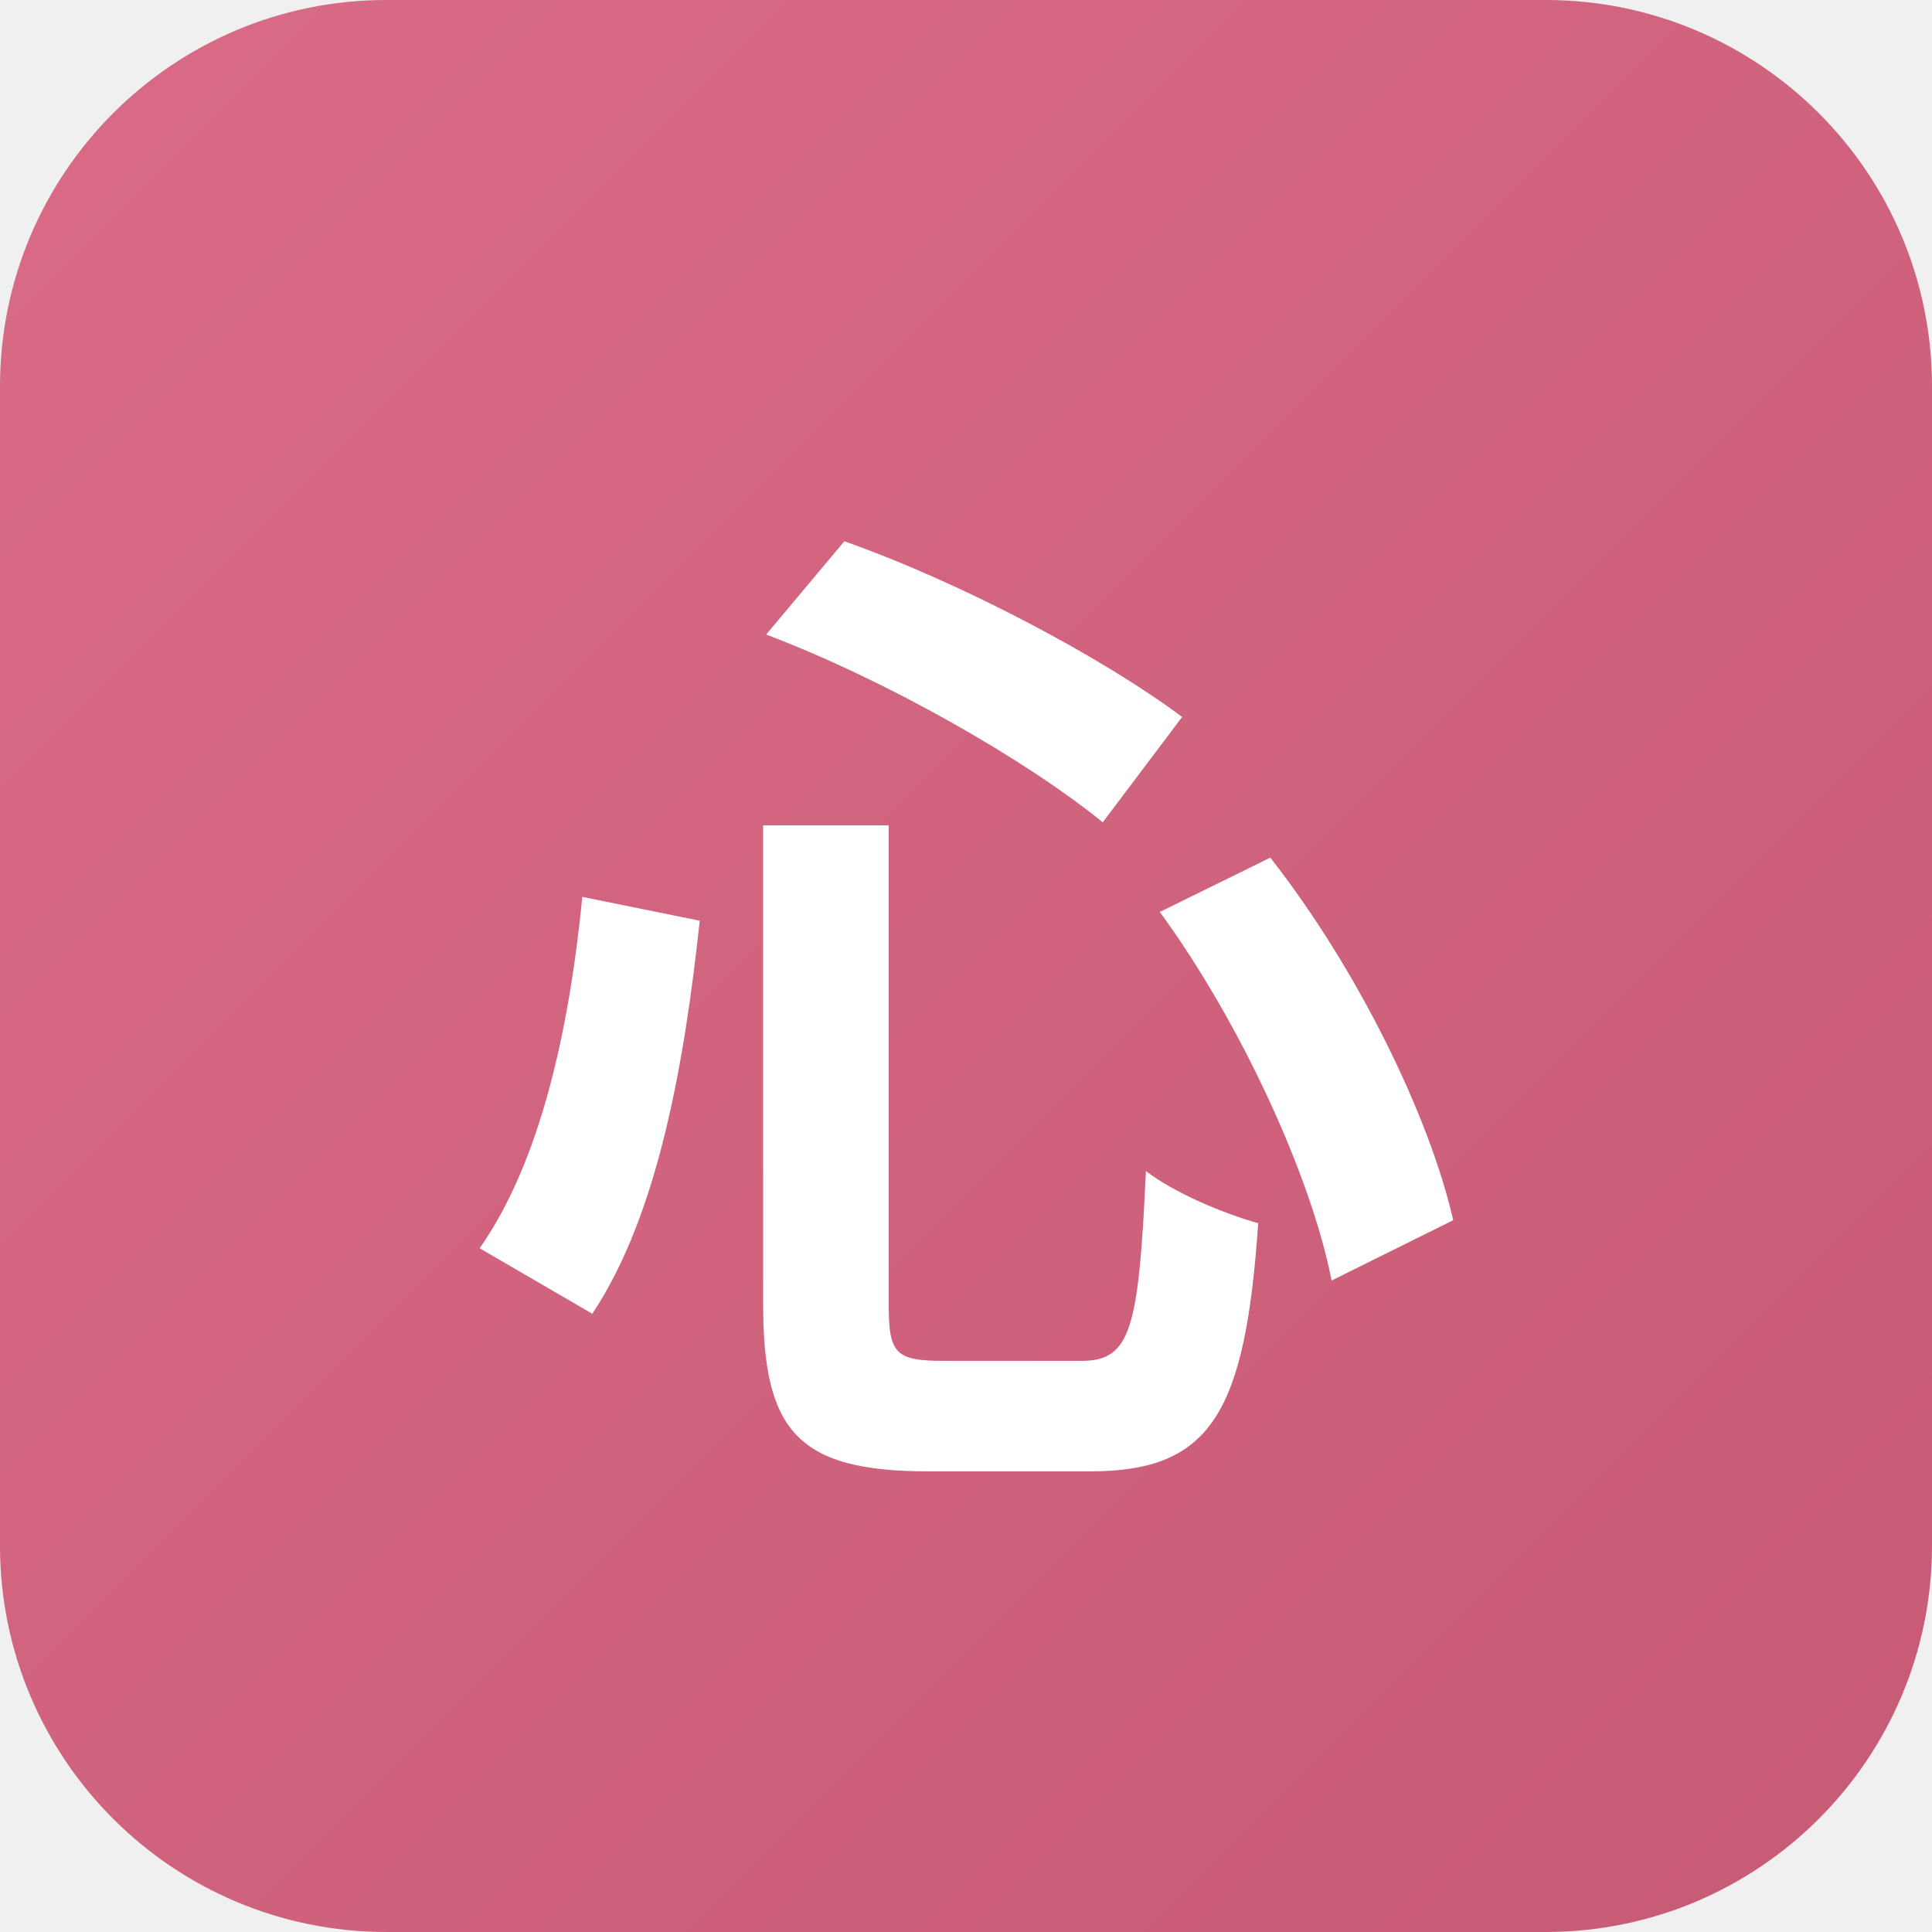
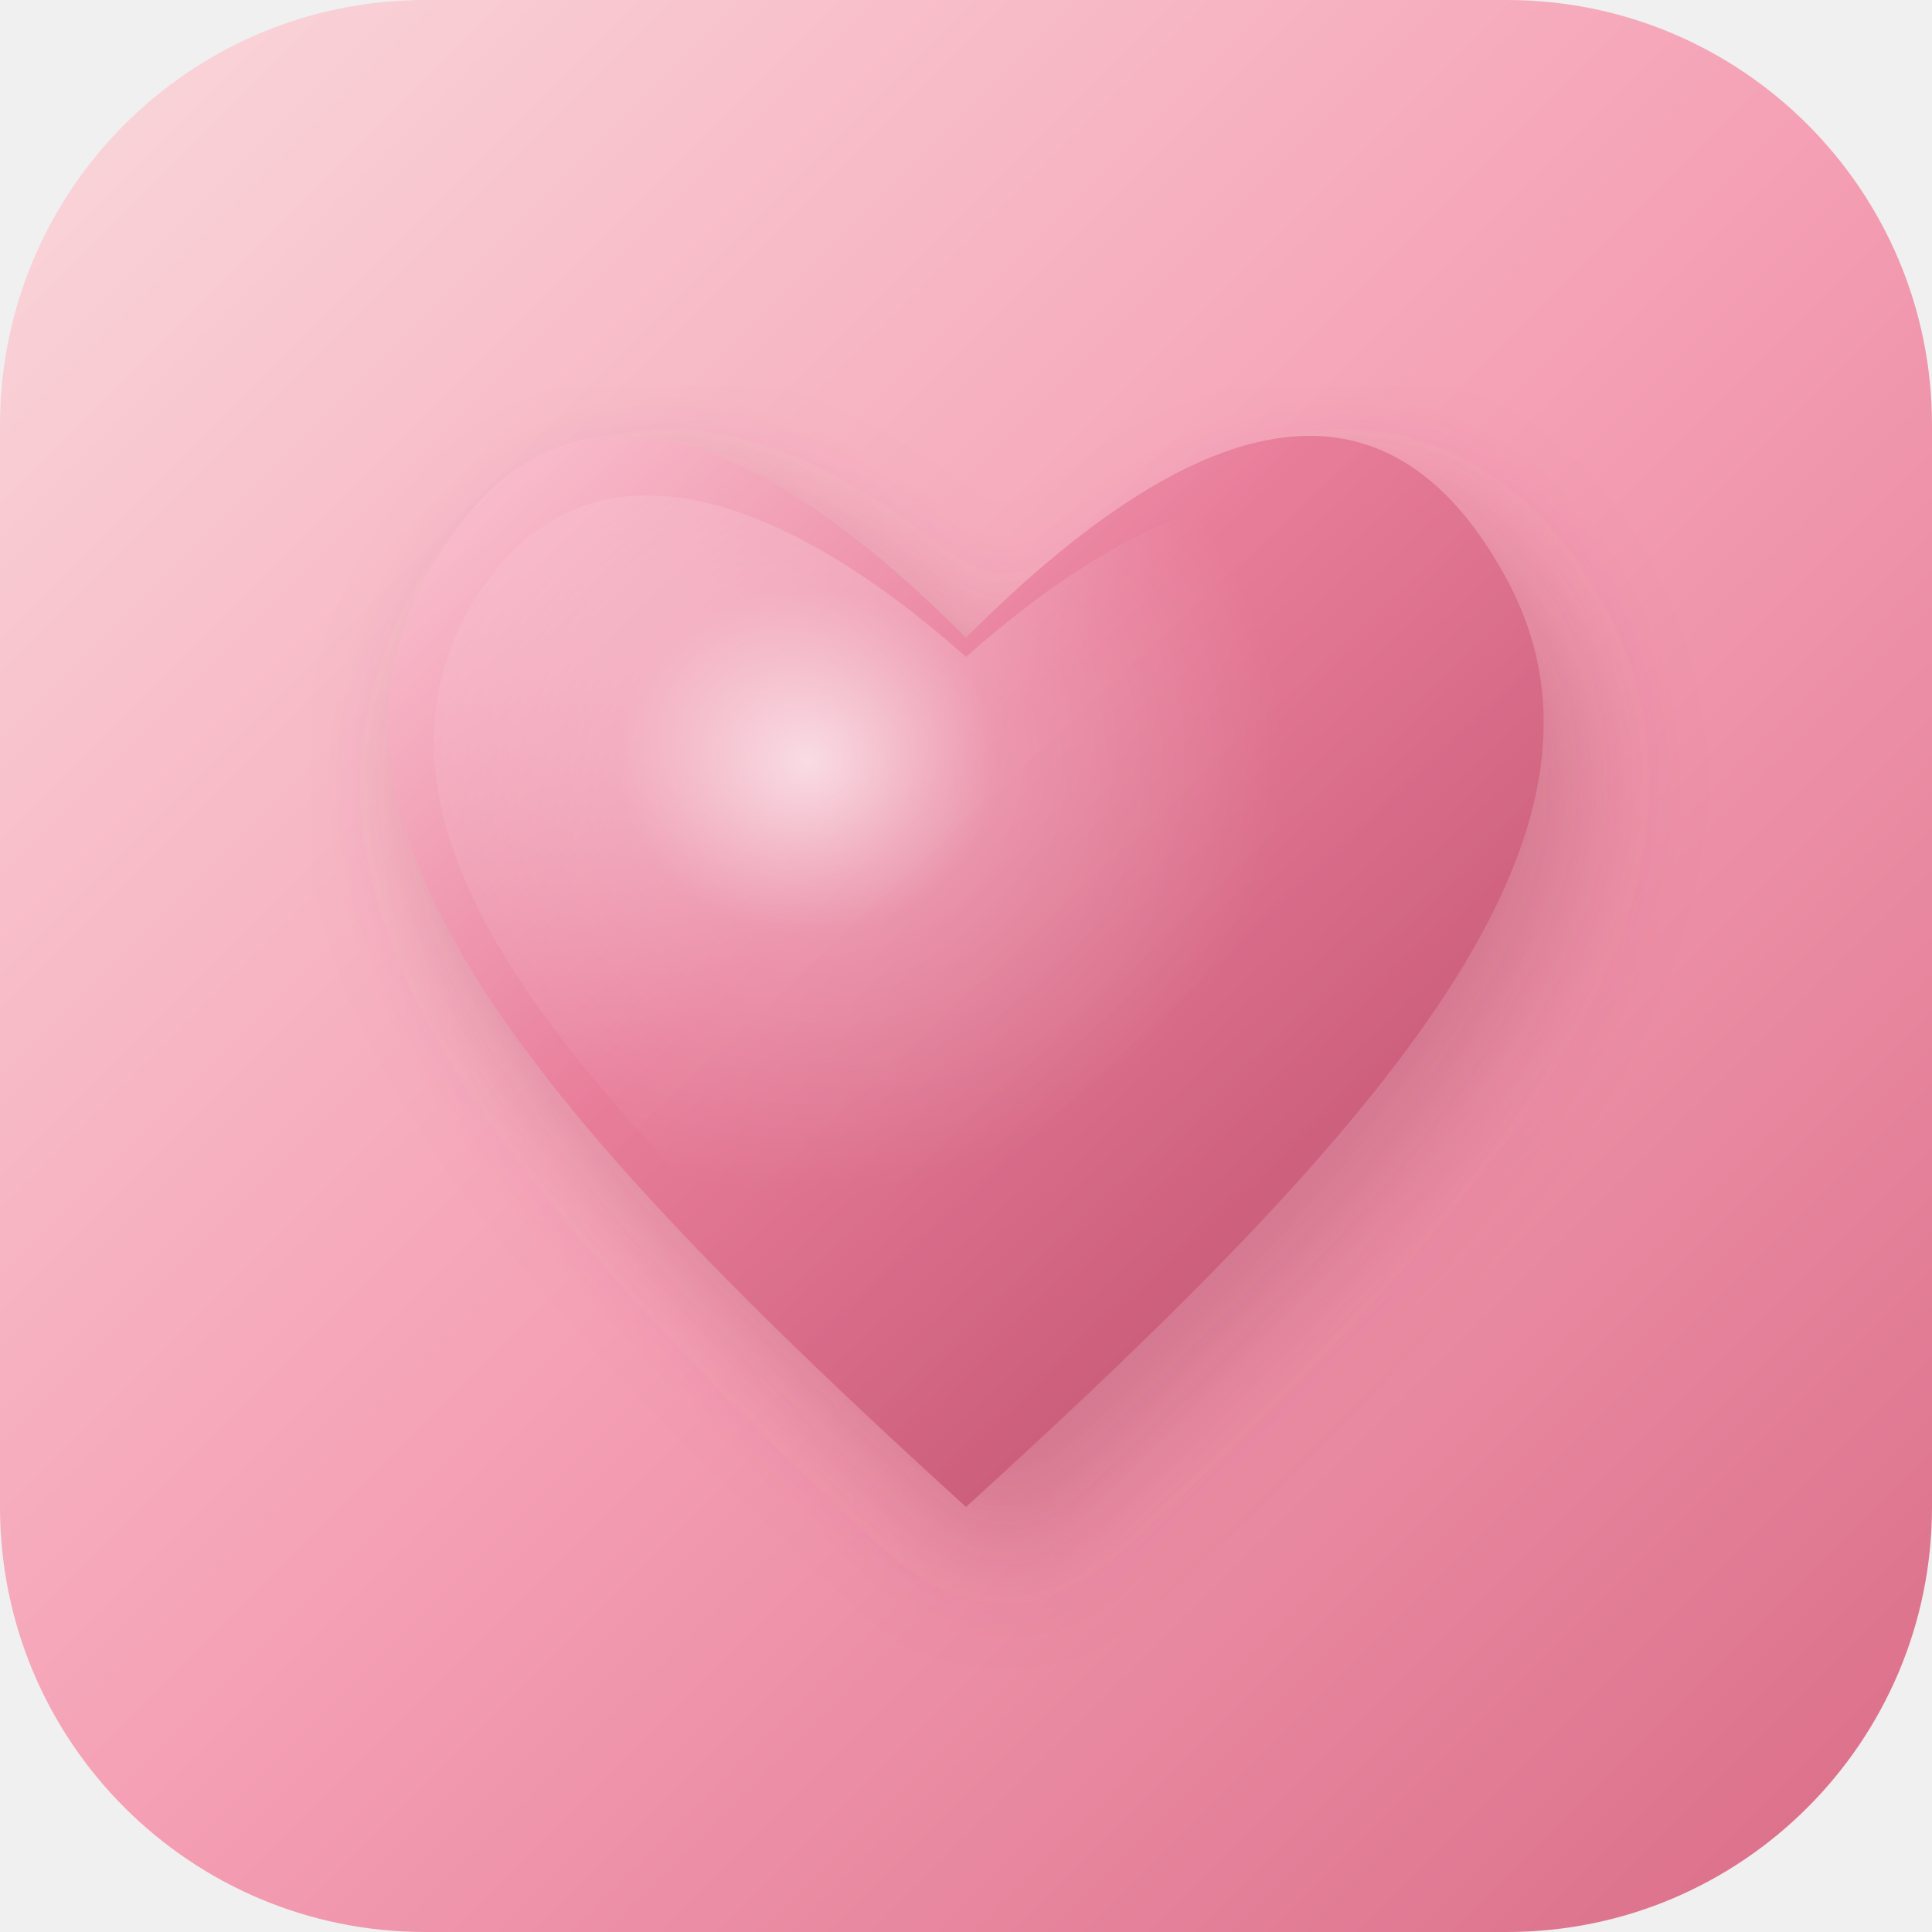
<svg xmlns="http://www.w3.org/2000/svg" viewBox="0 0 100 100">
  <defs>
    <linearGradient id="bg" x1="0%" y1="0%" x2="100%" y2="100%">
-       <stop offset="0%" stop-color="#D96B86" />
-       <stop offset="100%" stop-color="#C75A74" />
+       <stop offset="0%" stop-color="#FADADD" />
+       <stop offset="50%" stop-color="#F5A0B5" />
+       <stop offset="100%" stop-color="#D96B86" />
    </linearGradient>
+     <linearGradient id="heartGrad" x1="0%" y1="0%" x2="100%" y2="100%">
+       <stop offset="0%" stop-color="#FCC8D5" />
+       <stop offset="40%" stop-color="#E87D9A" />
+       <stop offset="100%" stop-color="#B84A66" />
+     </linearGradient>
+     <radialGradient id="shine" cx="35%" cy="28%" r="45%">
+       <stop offset="0%" stop-color="#FFFFFF" stop-opacity="0.7" />
+       <stop offset="40%" stop-color="#FFFFFF" stop-opacity="0.2" />
+       <stop offset="100%" stop-color="#FFFFFF" stop-opacity="0" />
+     </radialGradient>
+     <filter id="shadow" x="-10%" y="-10%" width="130%" height="130%">
+       <feDropShadow dx="2" dy="3" stdDeviation="3" flood-color="#A04060" flood-opacity="0.35" />
+     </filter>
  </defs>
-   <rect width="100" height="100" rx="20" fill="url(#bg)" />
-   <text x="50" y="72" font-family="serif" font-size="52" font-weight="bold" fill="white" text-anchor="middle">心</text>
+   <rect width="100" height="100" rx="22" fill="url(#bg)" />
+   <g transform="translate(50,48)">
+     <path d="M0 30 C-22 10,-35 -5,-28 -18 C-21 -31,-10 -25,0 -15 C10 -25,21 -31,28 -18 C35 -5,22 10,0 30Z" fill="url(#heartGrad)" filter="url(#shadow)" />
+     <path d="M0 27 C-20 9,-32 -4,-26 -16 C-20 -27,-9 -22,0 -14 C9 -22,20 -27,26 -16 C32 -4,20 9,0 27Z" fill="url(#shine)" />
+   </g>
</svg>
